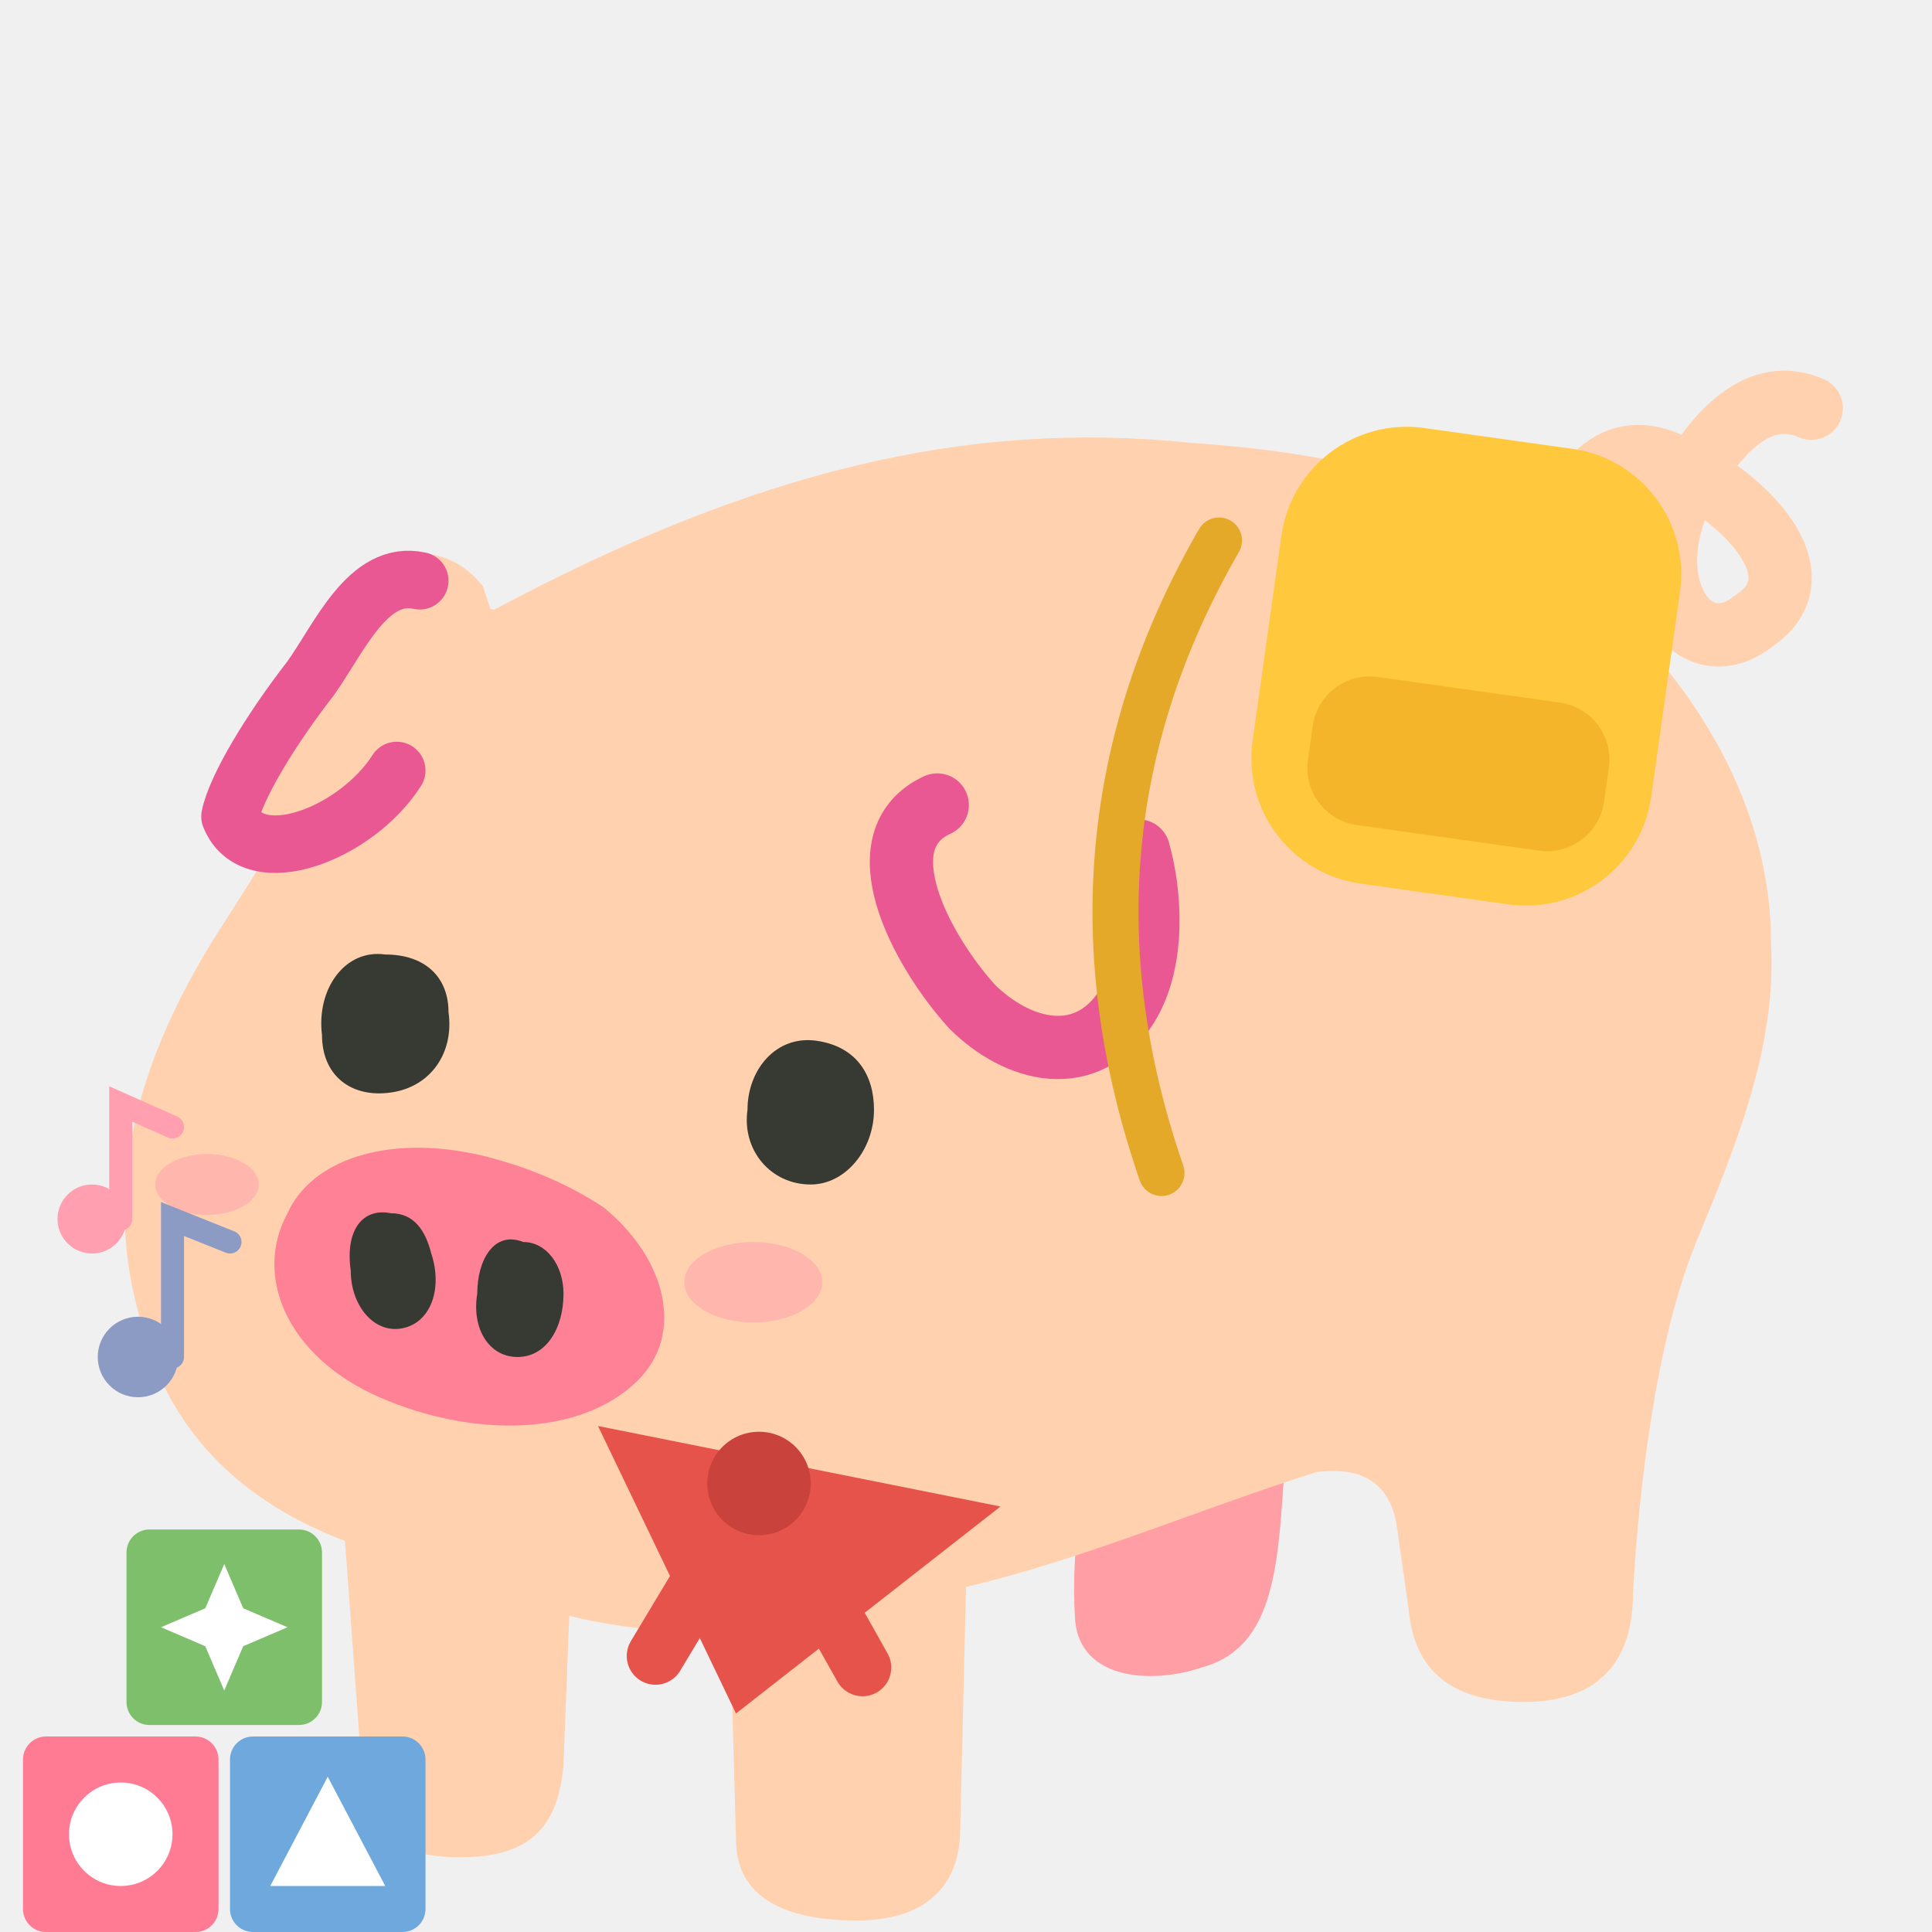
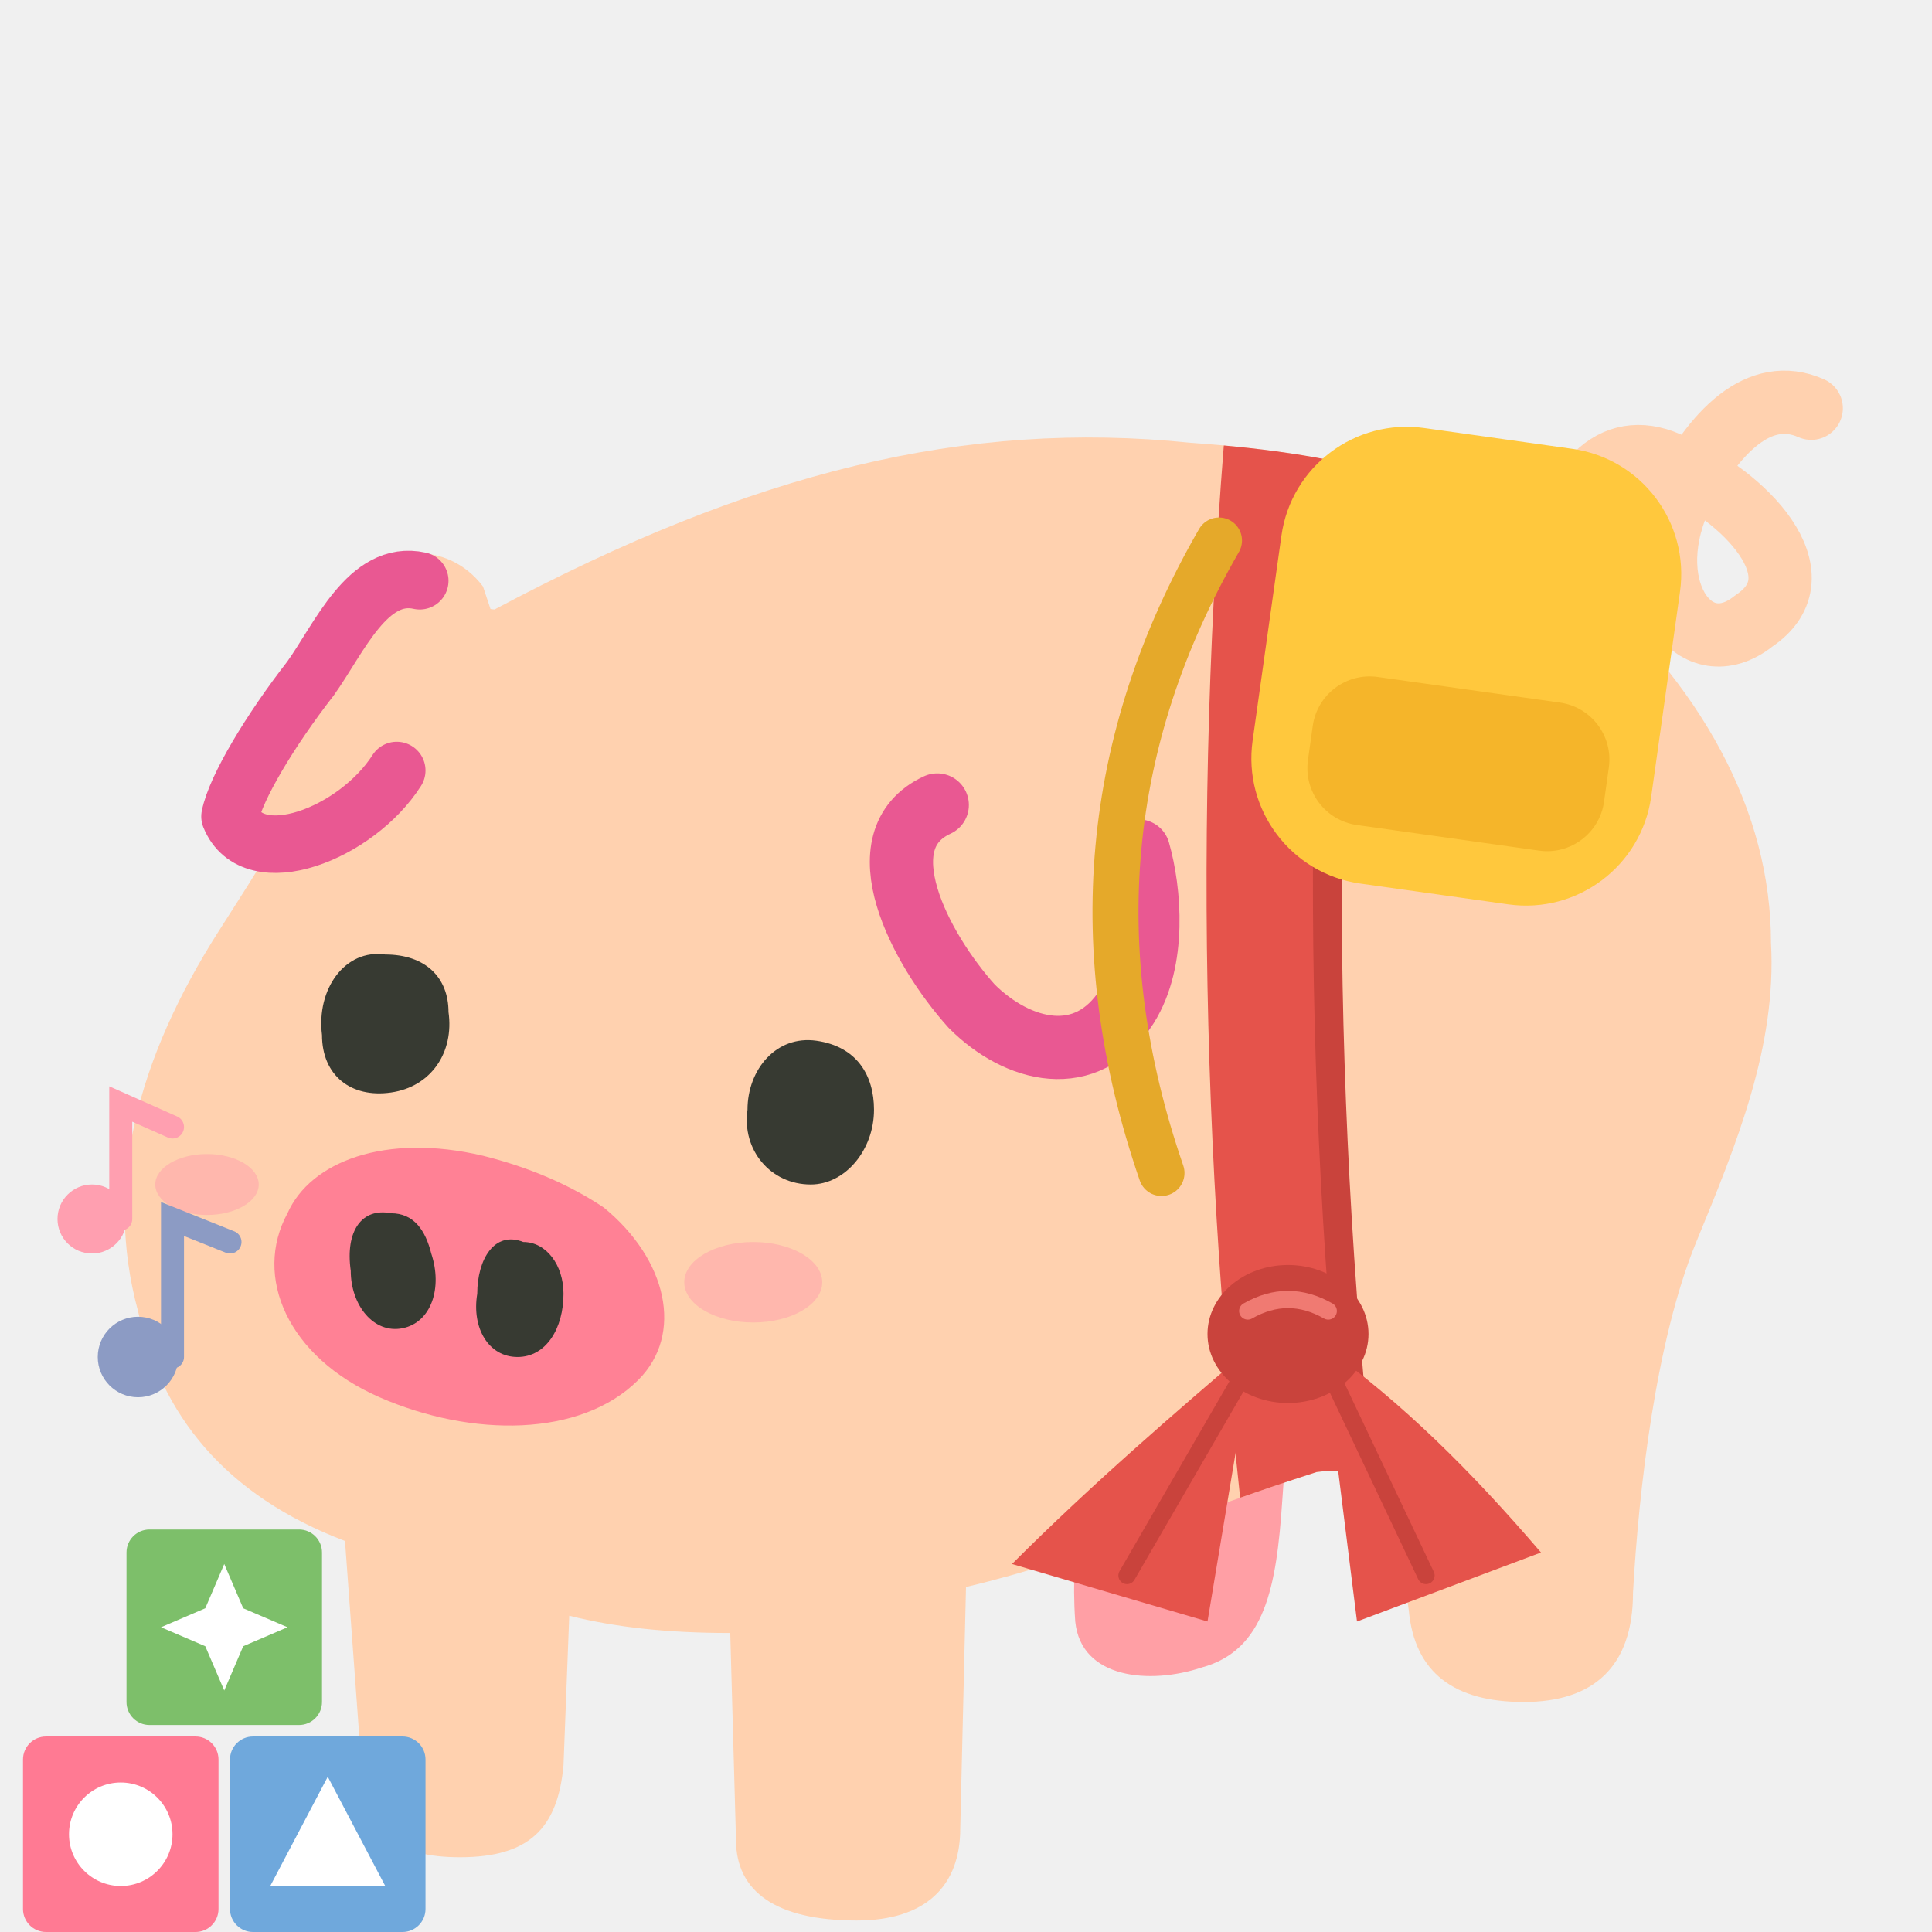
<svg xmlns="http://www.w3.org/2000/svg" viewBox="24 -36 336 336" width="128" height="128" role="img" aria-label="上小学">
  <style>
    .eye{animation:blink 4.2s infinite;transform-box:fill-box;transform-origin:50% 50%}
    .tail{animation:wag 1.4s ease-in-out infinite;transform-origin:296px 64px}
    .ear2{animation:flick 5.2s ease-in-out infinite;transform-origin:205px 108px}
    @keyframes blink{0%,90%,100%{transform:scaleY(1)}93%{transform:scaleY(.1)}}
    @keyframes wag{50%{transform:rotate(14deg)}}
    @keyframes flick{0%,80%,100%{transform:rotate(0)}85%{transform:rotate(-12deg)}90%{transform:rotate(4deg)}}
    .recite{animation:recite .8s ease-in-out infinite;transform-origin:190px 298px}
    .n1{animation:note 1.6s ease-out infinite}.n2{animation:note 1.6s ease-out -.8s infinite}
    .top{animation:bounce .8s ease-in-out infinite}
    @keyframes recite{0%,100%{transform:rotate(0)}50%{transform:rotate(-2deg) translateY(-2px)}}
    @keyframes note{0%{opacity:0;transform:translate(0,0)}25%{opacity:1}100%{opacity:0;transform:translate(-14px,-56px)}}
    @keyframes bounce{50%{transform:translateY(-6px)}}
+     .w-scarf-ends{animation:w-scarf-flutter 2.4s ease-in-out infinite;transform-origin:248px 196px}
+     @keyframes w-scarf-flutter{0%,100%{transform:rotate(-4deg)}50%{transform:rotate(5deg)}}
    @media (prefers-reduced-motion:reduce){*{animation:none!important}}
  </style>
  <g class="recite">
    <g class="pig" stroke-linecap="round" stroke-linejoin="round">
      <path fill="#FF9FA5" d="M214 210C213 221 210 232 211 246C212 256 224 257 233 254C244 251 246 240 247 225L248 211Z" />
      <path class="tail" d="M294 62C298 47 305 40 315 45C327 50 341 64 329 72C319 80 309 67 316 51C322 39 330 31 339 35" fill="none" stroke="#FFD1AF" stroke-width="11" />
      <path fill="#FFD1AF" d="M110 70C155 46 192 37 231 41C259 43 279 48 298 64C320 83 332 105 332 128C333 146 326 163 319 180C312 197 309 223 308 241C308 254 301 260 289 260C277 260 270 255 269 244L267 230C266 222 261 219 253 220C231 227 213 235 192 240L191 282C191 292 185 298 173 298C159 298 152 293 152 284L151 248C140 248 131 247 123 245L122 271C121 282 116 287 104 287C93 287 88 283 87 273L84 232C63 224 52 210 48 192C42 170 48 148 62 126C69 115 75 106 80 94C87 79 96 68 110 70Z" />
      <path fill="#FFD1AF" d="M63 107C64 97 75 81 84 68C90 58 102 58 108 66L115 87L90 113Z" />
      <path class="ear1" d="M97 65C88 63 83 75 78 82C71 91 65 101 64 106C68 116 86 109 93 98" fill="none" stroke="#E95892" stroke-width="10" />
      <path class="ear2" d="M187 104C174 110 184 129 193 139C201 147 213 150 220 139C225 131 224 119 222 112" fill="none" stroke="#E95892" stroke-width="11" />
      <path class="eye" fill="#373A32" d="M91 130C84 129 79 136 80 144C80 151 85 155 92 154C99 153 103 147 102 140C102 134 98 130 91 130Z" />
      <path class="eye" fill="#373A32" d="M166 145C159 144 154 150 154 157C153 164 158 170 165 170C171 170 176 164 176 157C176 151 173 146 166 145Z" />
      <g class="snout">
        <path fill="#FF8195" d="M108 165C91 161 78 166 74 175C68 186 74 200 90 207C106 214 125 214 135 204C143 196 140 183 129 174C123 170 116 167 108 165Z" />
        <path fill="#373A32" d="M92 175C87 174 84 178 85 185C85 191 89 196 94 195C99 194 101 188 99 182C98 178 96 175 92 175Z" />
        <path fill="#373A32" d="M115 180C110 178 107 183 107 189C106 195 109 200 114 200C119 200 122 195 122 189C122 184 119 180 115 180Z" />
      </g>
      <ellipse class="blush" cx="155" cy="187" rx="12" ry="7" fill="#FFAFAC" opacity=".75" />
      <ellipse class="blush" cx="60" cy="170" rx="9" ry="5.3" fill="#FFAFAC" opacity=".75" />
-       <g class="wear" data-occupies="neck" />
+       <g class="wear" data-occupies="waist" />
+       <clipPath id="w-scarf-body">
+         <path d="M110 70C155 46 192 37 231 41C259 43 279 48 298 64C320 83 332 105 332 128C333 146 326 163 319 180C312 197 309 223 308 241C308 254 301 260 289 260C277 260 270 255 269 244L267 230C266 222 261 219 253 220C231 227 213 235 192 240L191 282C191 292 185 298 173 298C159 298 152 293 152 284L151 248C140 248 131 247 123 245L122 271C121 282 116 287 104 287C93 287 88 283 87 273L84 232C63 224 52 210 48 192C42 170 48 148 62 126C69 115 75 106 80 94C87 79 96 68 110 70Z" />
+       </clipPath>
+       <g clip-path="url(#w-scarf-body)">
+         <path d="M238 28Q228 135 242 244H264Q250 135 262 28Z" fill="#E5534B" />
+         <path d="M259 28Q249 135 263 244" fill="none" stroke="#C9433C" stroke-width="5" />
+       </g>
+       <g class="w-scarf-ends">
+         <path d="M242 198C228 210 214 222 200 236L234 246Z" fill="#E5534B" />
+         <path d="M242 200L220 238" fill="none" stroke="#C9433C" stroke-width="3" stroke-linecap="round" />
+         <path d="M254 198C268 208 280 220 292 234L260 246Z" fill="#E5534B" />
+         <path d="M254 200L272 238" fill="none" stroke="#C9433C" stroke-width="3" stroke-linecap="round" />
+       </g>
+       <ellipse cx="248" cy="196" rx="14" ry="12" fill="#C9433C" />
+       <path d="M241 192Q248 188 255 192" fill="none" stroke="#F07A72" stroke-width="3" stroke-linecap="round" />
      <path d="M236 58Q206 110 226 168" fill="none" stroke="#E5A92A" stroke-width="8" />
      <rect x="244" y="40" width="70" height="80" rx="22" fill="#FFC83D" transform="rotate(8 280 80)" />
      <rect x="254" y="84" width="52" height="26" rx="10" fill="#F5B52A" transform="rotate(8 280 80)" />
-       <path d="M128 212L198 226L152 262Z" fill="#E5534B" />
-       <path d="M156 222L138 252M156 222L174 254" fill="none" stroke="#E5534B" stroke-width="10" stroke-linecap="round" />
-       <circle cx="156" cy="222" r="9" fill="#C9433C" />
    </g>
  </g>
  <g class="n1">
    <circle cx="48" cy="200" r="7" fill="#8C9BC4" />
    <path d="M54 200V176l10 4" fill="none" stroke="#8C9BC4" stroke-width="4" stroke-linecap="round" />
  </g>
  <g class="n2">
    <circle cx="40" cy="176" r="6" fill="#FF9FB0" />
    <path d="M45 176V156l9 4" fill="none" stroke="#FF9FB0" stroke-width="4" stroke-linecap="round" />
  </g>
  <rect x="28" y="266" width="34" height="34" rx="4" fill="#FF7A93" />
  <circle cx="45" cy="283" r="9" fill="#FFFFFF" />
  <rect x="64" y="266" width="34" height="34" rx="4" fill="#6FA8DC" />
  <path d="M81 273L91 292H71Z" fill="#FFFFFF" />
  <g class="top">
    <rect x="46" y="230" width="34" height="34" rx="4" fill="#7DBF6A" />
    <path class="" d="M63 236l3.3 7.7 7.7 3.3-7.7 3.3-3.3 7.7-3.3-7.7-7.7-3.3 7.7-3.3Z" fill="#FFFFFF" />
  </g>
</svg>
